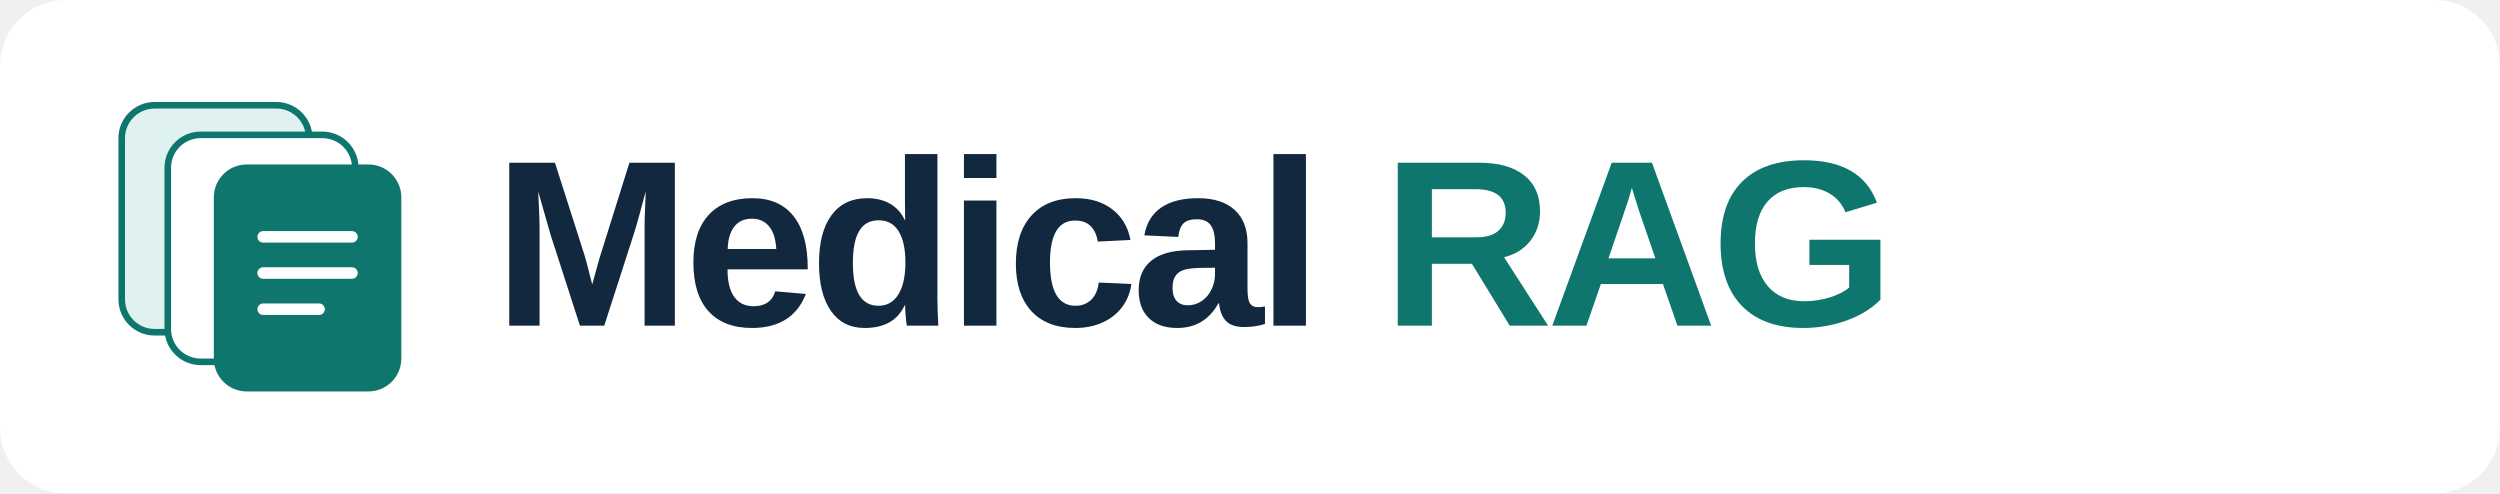
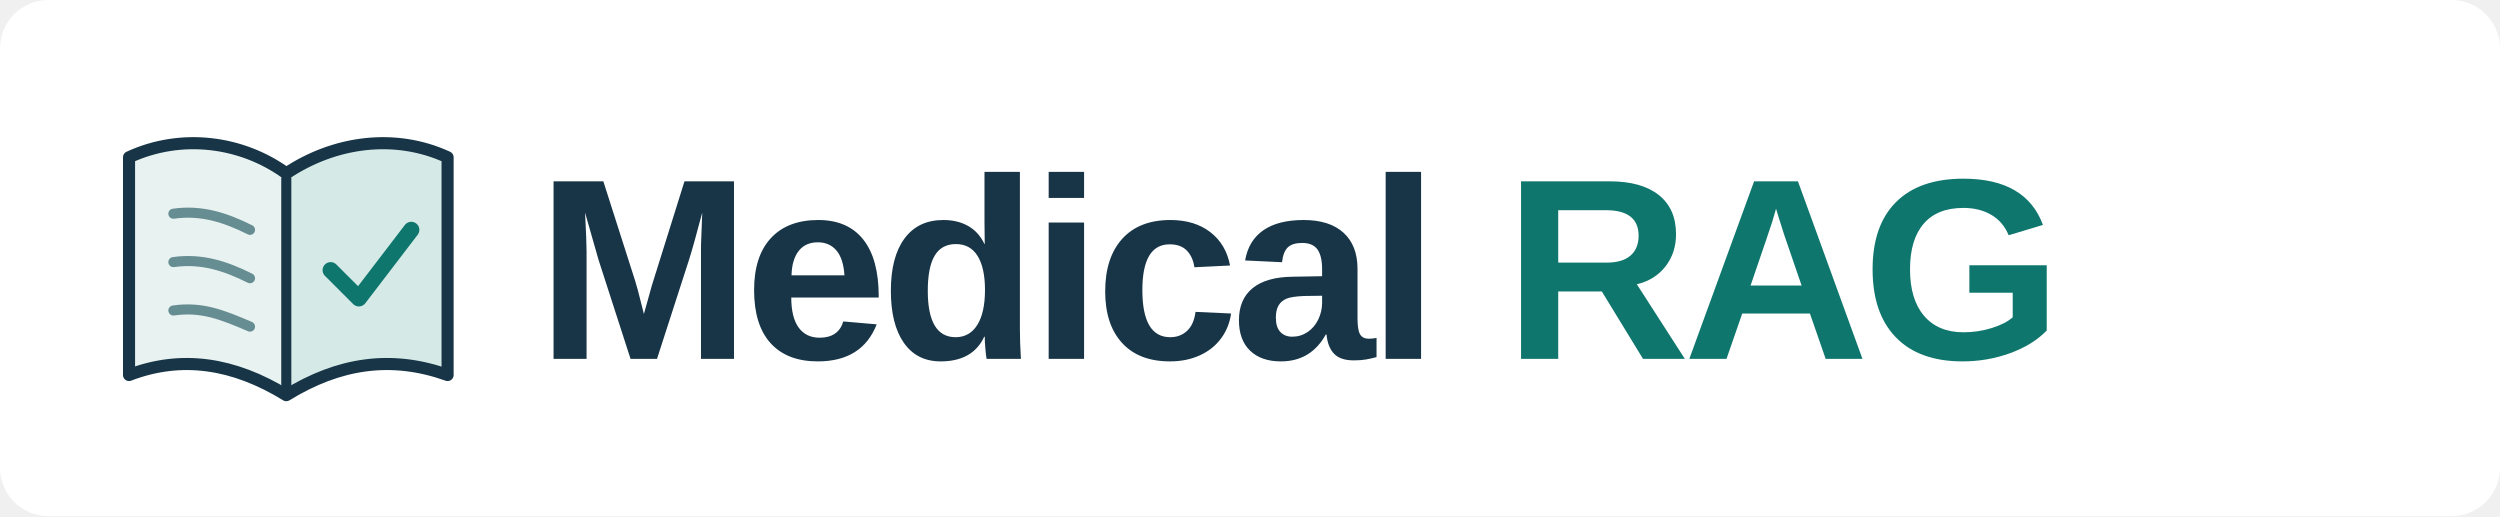
- <svg xmlns="http://www.w3.org/2000/svg" width="760" height="150" viewBox="0 0 760 150" role="img" aria-labelledby="title desc">
-   <rect width="760" height="150" rx="20" fill="#ffffff" />
-   <g transform="translate(37 32)">
-     <rect x="0" y="0" width="57" height="69" rx="10" fill="#e0f2ef" stroke="#0f766e" stroke-width="2" />
-     <rect x="14" y="9" width="57" height="69" rx="10" fill="#ffffff" stroke="#0f766e" stroke-width="2" />
-     <rect x="28" y="18" width="57" height="69" rx="10" fill="#0f766e" />
-     <path d="M43 40h27M43 51h27M43 62h17" stroke="#ffffff" stroke-width="3.5" stroke-linecap="round" />
+ <svg xmlns="http://www.w3.org/2000/svg" width="620" height="128" viewBox="0 0 620 128" role="img" aria-labelledby="title desc">
+   <rect width="620" height="128" rx="12" fill="#ffffff" />
+   <g id="emblem" transform="translate(27 25)">
+     <path d="M5 14C18 8 33 10 44 18V73C31 65 18 63 5 68Z" fill="#e8f2f1" />
+     <path d="M44 18C56 10 71 8 84 14V68C70 63 57 65 44 73Z" fill="#d5eae6" />
+     <path d="M5 14C18 8 33 10 44 18C56 10 71 8 84 14V68C70 63 57 65 44 73C31 65 18 63 5 68Z" fill="none" stroke="#173547" stroke-width="3" stroke-linecap="round" stroke-linejoin="round" />
+     <path d="M44 19V73" stroke="#173547" stroke-width="2.5" />
+     <path d="M16 28C23 27 29 29 35 32M16 40C23 39 29 41 35 44M16 52C23 51 28 53 35 56" fill="none" stroke="#668d91" stroke-width="2.5" stroke-linecap="round" />
+     <path d="M55 42L62 49L75 32" fill="none" stroke="#0f766e" stroke-width="4" stroke-linecap="round" stroke-linejoin="round" />
  </g>
-   <text x="150" y="99" font-family="Arial, Helvetica, sans-serif" font-size="72" font-weight="700" letter-spacing="-2" fill="#12283f">Medical <tspan fill="#0f766e">RAG</tspan>
+   <text x="133" y="89" font-family="Arial, Helvetica, sans-serif" font-size="64" font-weight="700" letter-spacing="-1.8" fill="#173547">Medical <tspan fill="#0f766e">RAG</tspan>
  </text>
</svg>
